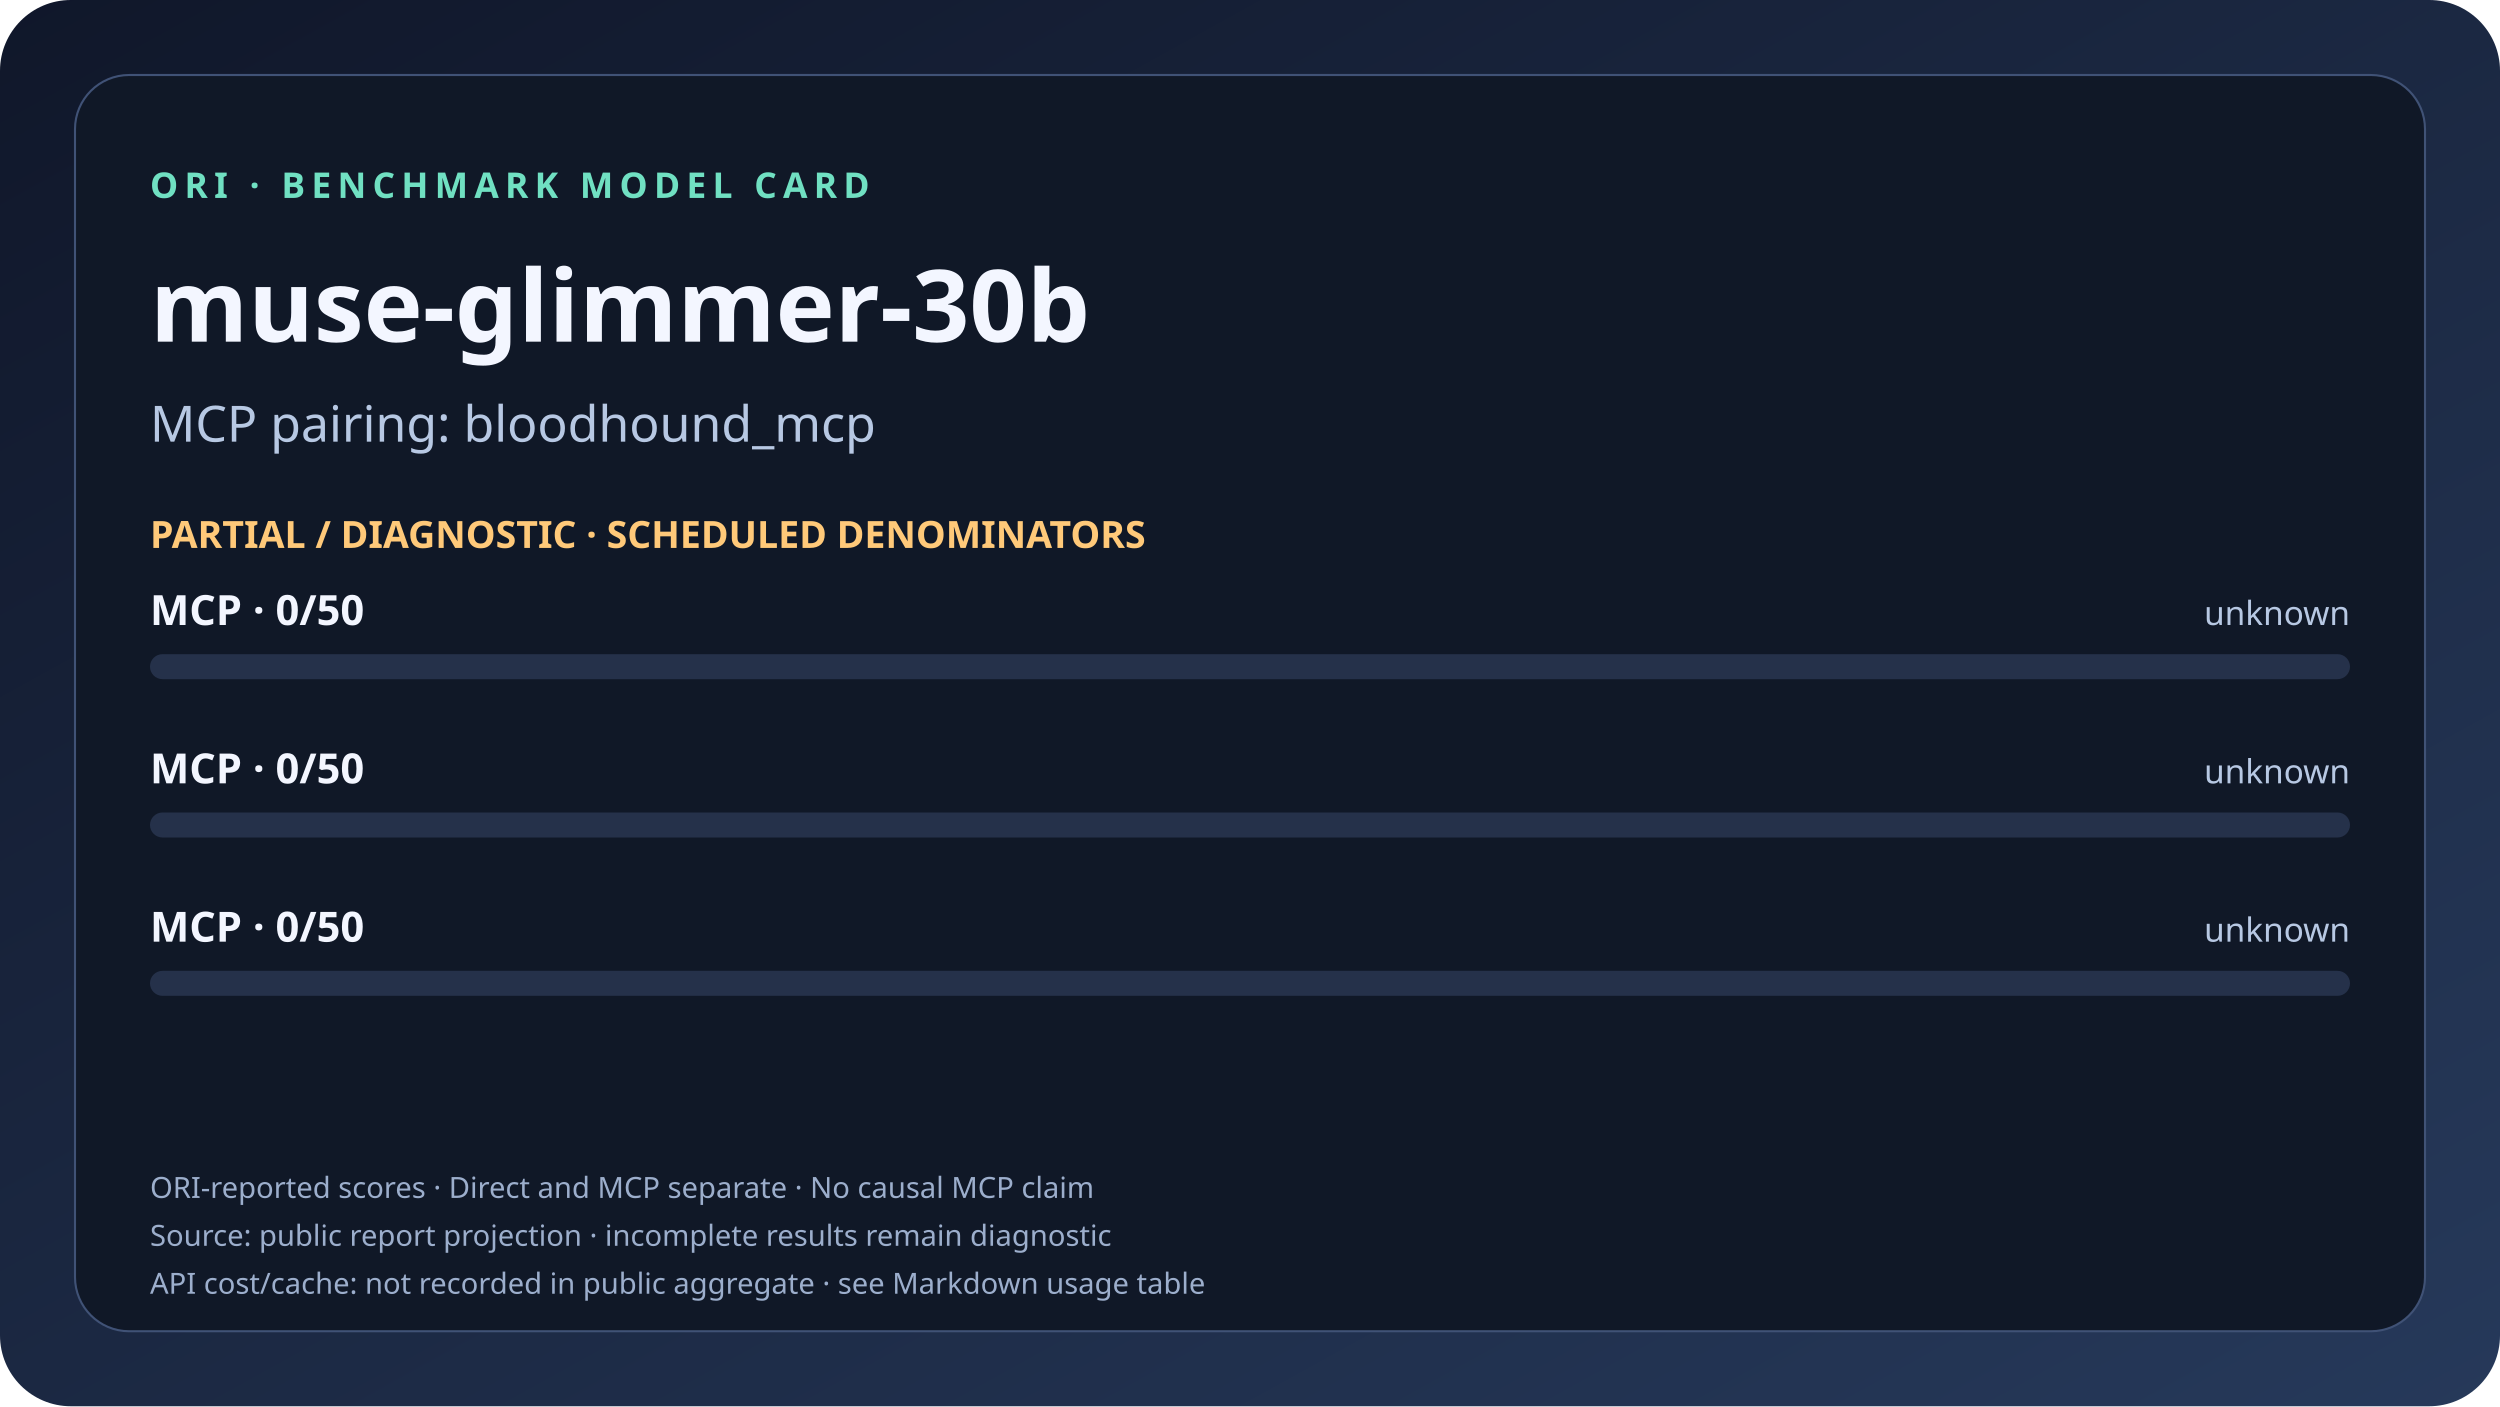
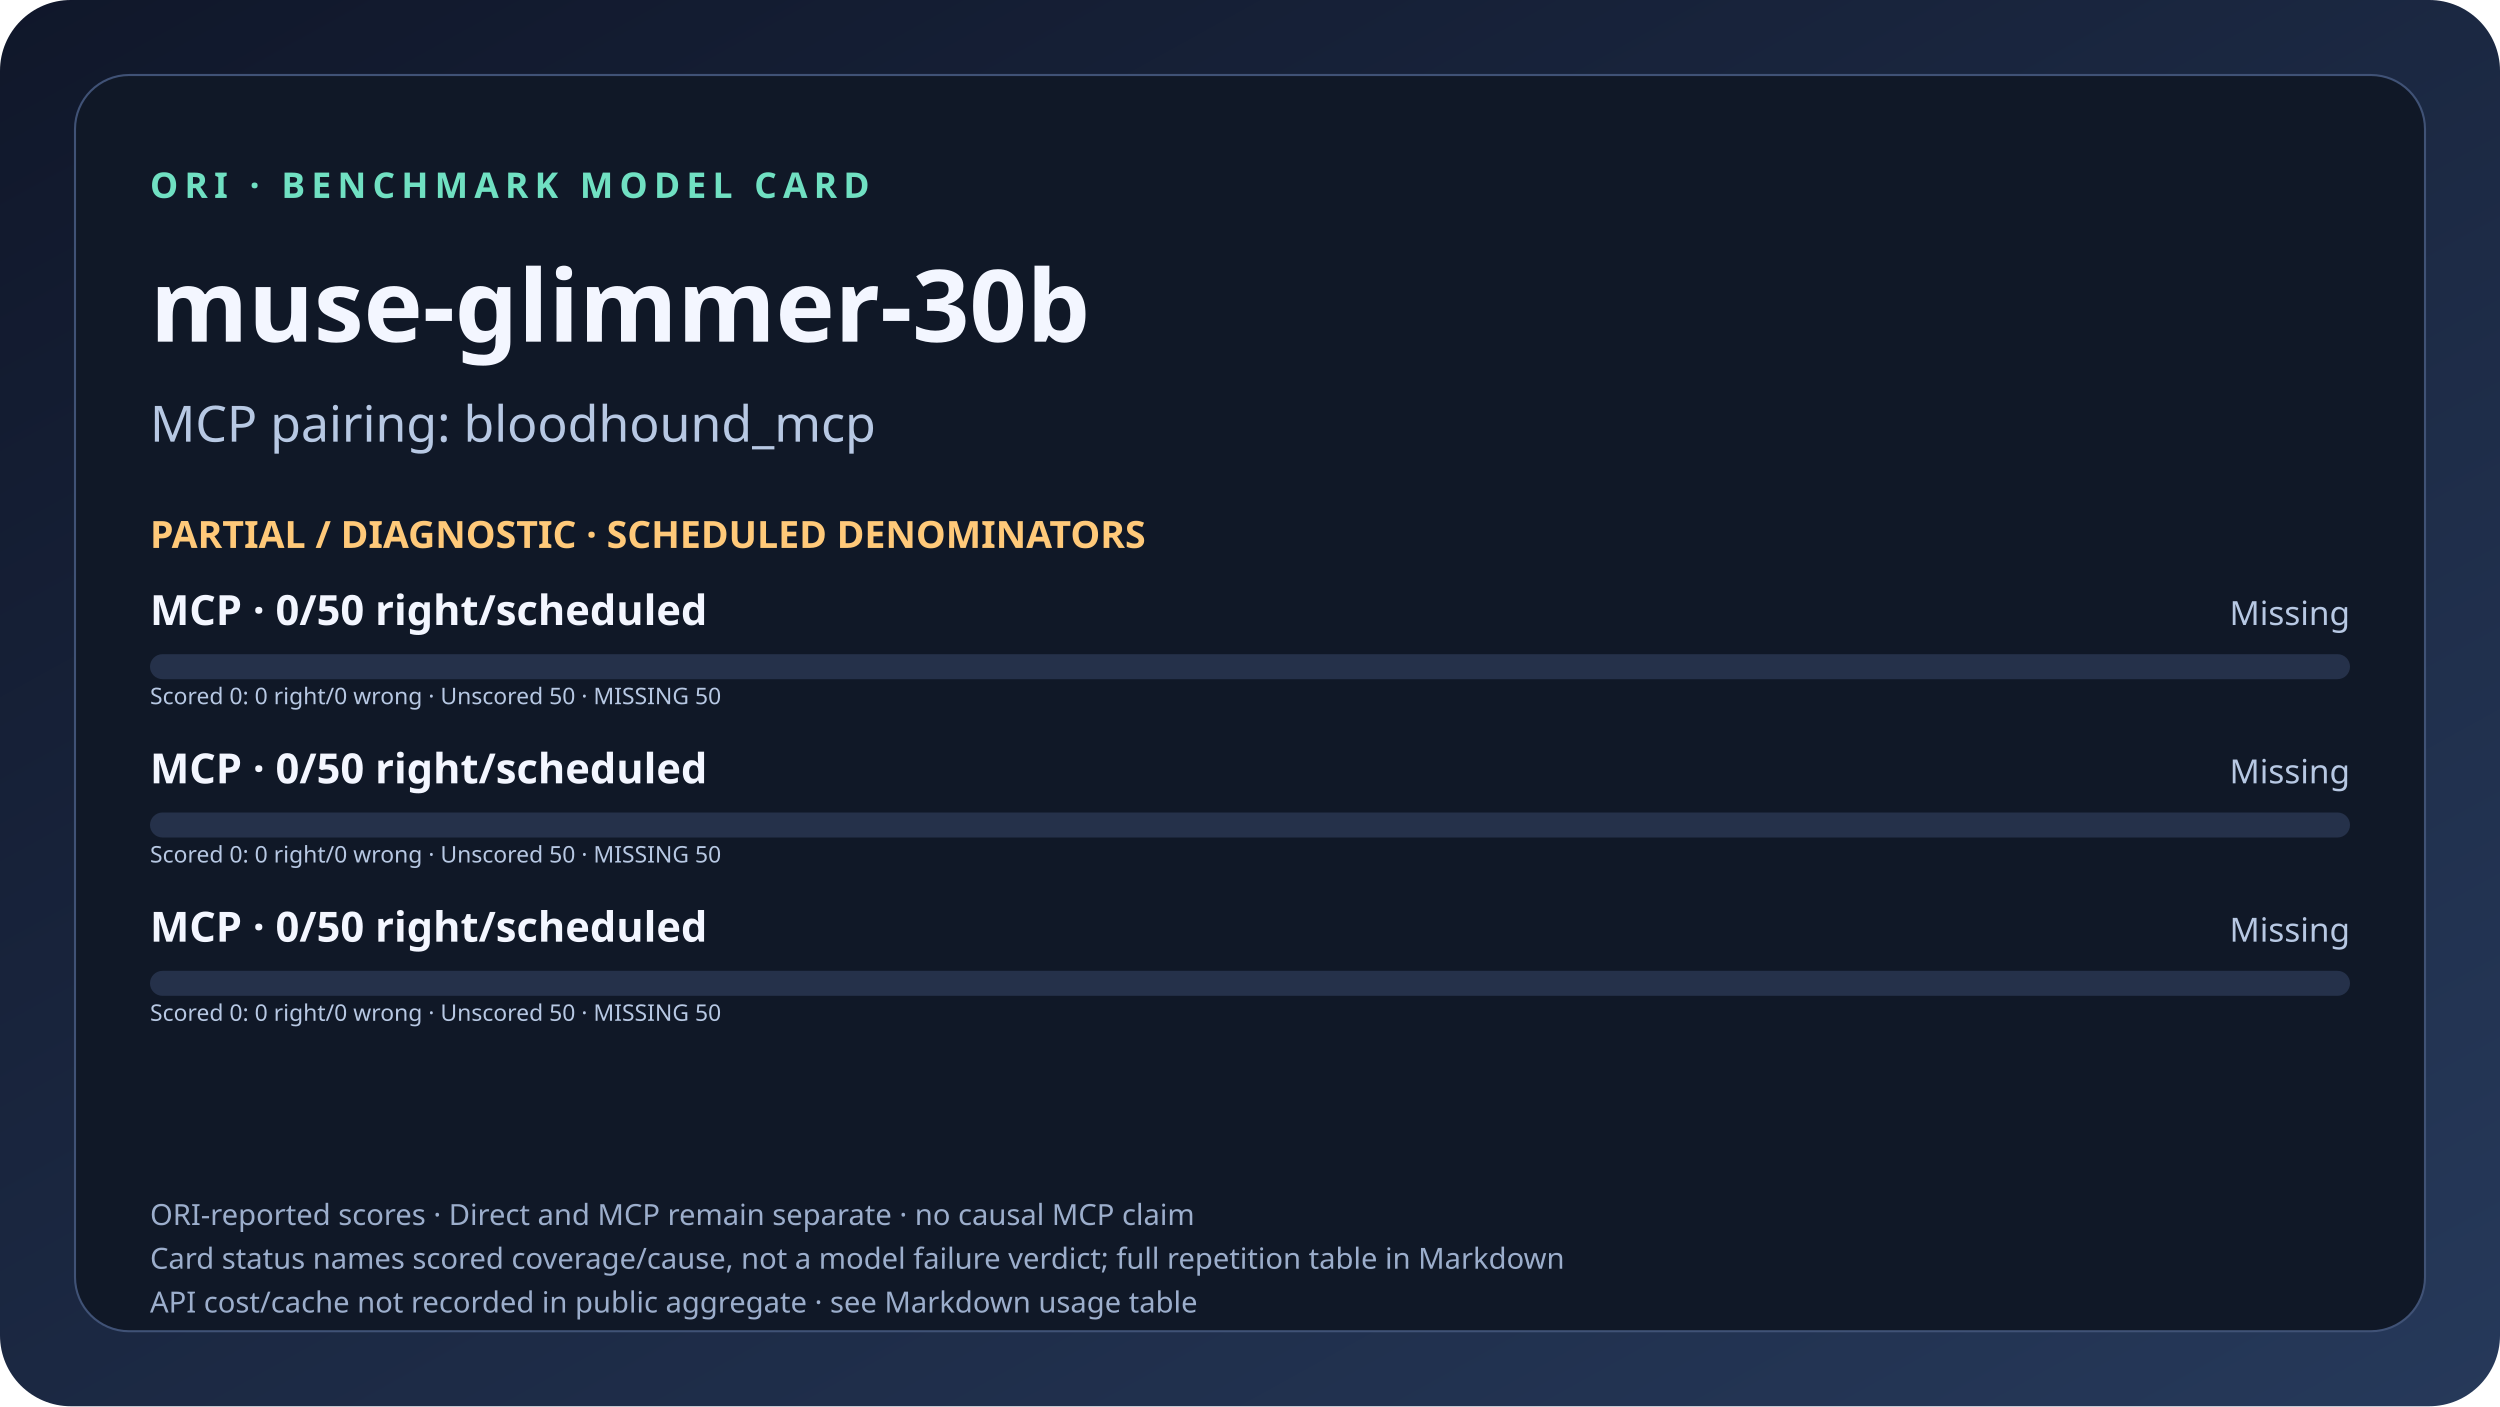
<svg xmlns="http://www.w3.org/2000/svg" width="1200" height="675" viewBox="0 0 1200 675">
  <defs>
    <linearGradient id="bg" x1="0" y1="0" x2="1" y2="1">
      <stop stop-color="#10172a" />
      <stop offset="1" stop-color="#26395a" />
    </linearGradient>
  </defs>
  <rect width="1200" height="675" rx="34" fill="url(#bg)" />
  <rect x="36" y="36" width="1128" height="603" rx="26" fill="#101827" stroke="#405276" />
  <text x="72" y="95" class="eyebrow">ORI · BENCHMARK MODEL CARD</text>
  <text x="72" y="164" class="title">muse-glimmer-30b</text>
  <text x="72" y="212" class="pairing">MCP pairing: bloodhound_mcp</text>
  <text x="72" y="263" class="status">PARTIAL / DIAGNOSTIC · SCHEDULED DENOMINATORS</text>
-   <text x="72" y="300" class="label">MCP · 0/50</text>
-   <text x="1128" y="300" text-anchor="end" class="state">unknown</text>
+   <text x="72" y="300" class="label">MCP · 0/50 right/scheduled</text>
+   <text x="1128" y="300" text-anchor="end" class="state">Missing</text>
  <rect x="72" y="314" width="1056" height="12" rx="6" fill="#25314a" />
  <rect x="72" y="314" width="0.0" height="12" rx="6" fill="#70e0c2" />
-   <text x="72" y="376" class="label">MCP · 0/50</text>
-   <text x="1128" y="376" text-anchor="end" class="state">unknown</text>
+   <text x="72" y="376" class="label">MCP · 0/50 right/scheduled</text>
+   <text x="1128" y="376" text-anchor="end" class="state">Missing</text>
  <rect x="72" y="390" width="1056" height="12" rx="6" fill="#25314a" />
  <rect x="72" y="390" width="0.0" height="12" rx="6" fill="#70e0c2" />
-   <text x="72" y="452" class="label">MCP · 0/50</text>
-   <text x="1128" y="452" text-anchor="end" class="state">unknown</text>
+   <text x="72" y="452" class="label">MCP · 0/50 right/scheduled</text>
+   <text x="1128" y="452" text-anchor="end" class="state">Missing</text>
  <rect x="72" y="466" width="1056" height="12" rx="6" fill="#25314a" />
  <rect x="72" y="466" width="0.0" height="12" rx="6" fill="#70e0c2" />
-   <text x="72" y="575" class="footer">ORI-reported scores · Direct and MCP separate · No causal MCP claim</text>
-   <text x="72" y="598" class="footer">Source: public report projection · incomplete results remain diagnostic</text>
-   <style>.title{font:700 48px system-ui,sans-serif;fill:#f3f6ff}.pairing{font:24px system-ui,sans-serif;fill:#b7c8e3}.eyebrow{font:700 17px system-ui,sans-serif;letter-spacing:3px;fill:#70e0c2}.status{font:700 18px system-ui,sans-serif;fill:#ffc979}.label{font:700 20px system-ui,sans-serif;fill:#f3f6ff}.state{font:16px system-ui,sans-serif;fill:#b7c8e3}.footer{font:14px system-ui,sans-serif;fill:#9caecc}</style>
-   <text x="72" y="621" class="footer">API cost/cache: not recorded in public aggregate · see Markdown usage table</text>
+   <text x="72" y="588" class="footer">ORI-reported scores · Direct and MCP remain separate · no causal MCP claim</text>
+   <text x="72" y="609" class="footer">Card status names scored coverage/cause, not a model failure verdict; full repetition table in Markdown</text>
+   <style>.title{font:700 48px system-ui,sans-serif;fill:#f3f6ff}.pairing{font:24px system-ui,sans-serif;fill:#b7c8e3}.eyebrow{font:700 17px system-ui,sans-serif;letter-spacing:3px;fill:#70e0c2}.status{font:700 18px system-ui,sans-serif;fill:#ffc979}.label{font:700 20px system-ui,sans-serif;fill:#f3f6ff}.state{font:16px system-ui,sans-serif;fill:#b7c8e3}.footer{font:14px system-ui,sans-serif;fill:#9caecc}.detail{font:11px system-ui,sans-serif;fill:#b7c8e3}</style>
+   <text x="72" y="630" class="footer">API cost/cache not recorded in public aggregate · see Markdown usage table</text>
+   <text x="72" y="338" class="detail">Scored 0: 0 right/0 wrong · Unscored 50 · MISSING 50</text>
+   <text x="72" y="414" class="detail">Scored 0: 0 right/0 wrong · Unscored 50 · MISSING 50</text>
+   <text x="72" y="490" class="detail">Scored 0: 0 right/0 wrong · Unscored 50 · MISSING 50</text>
</svg>
